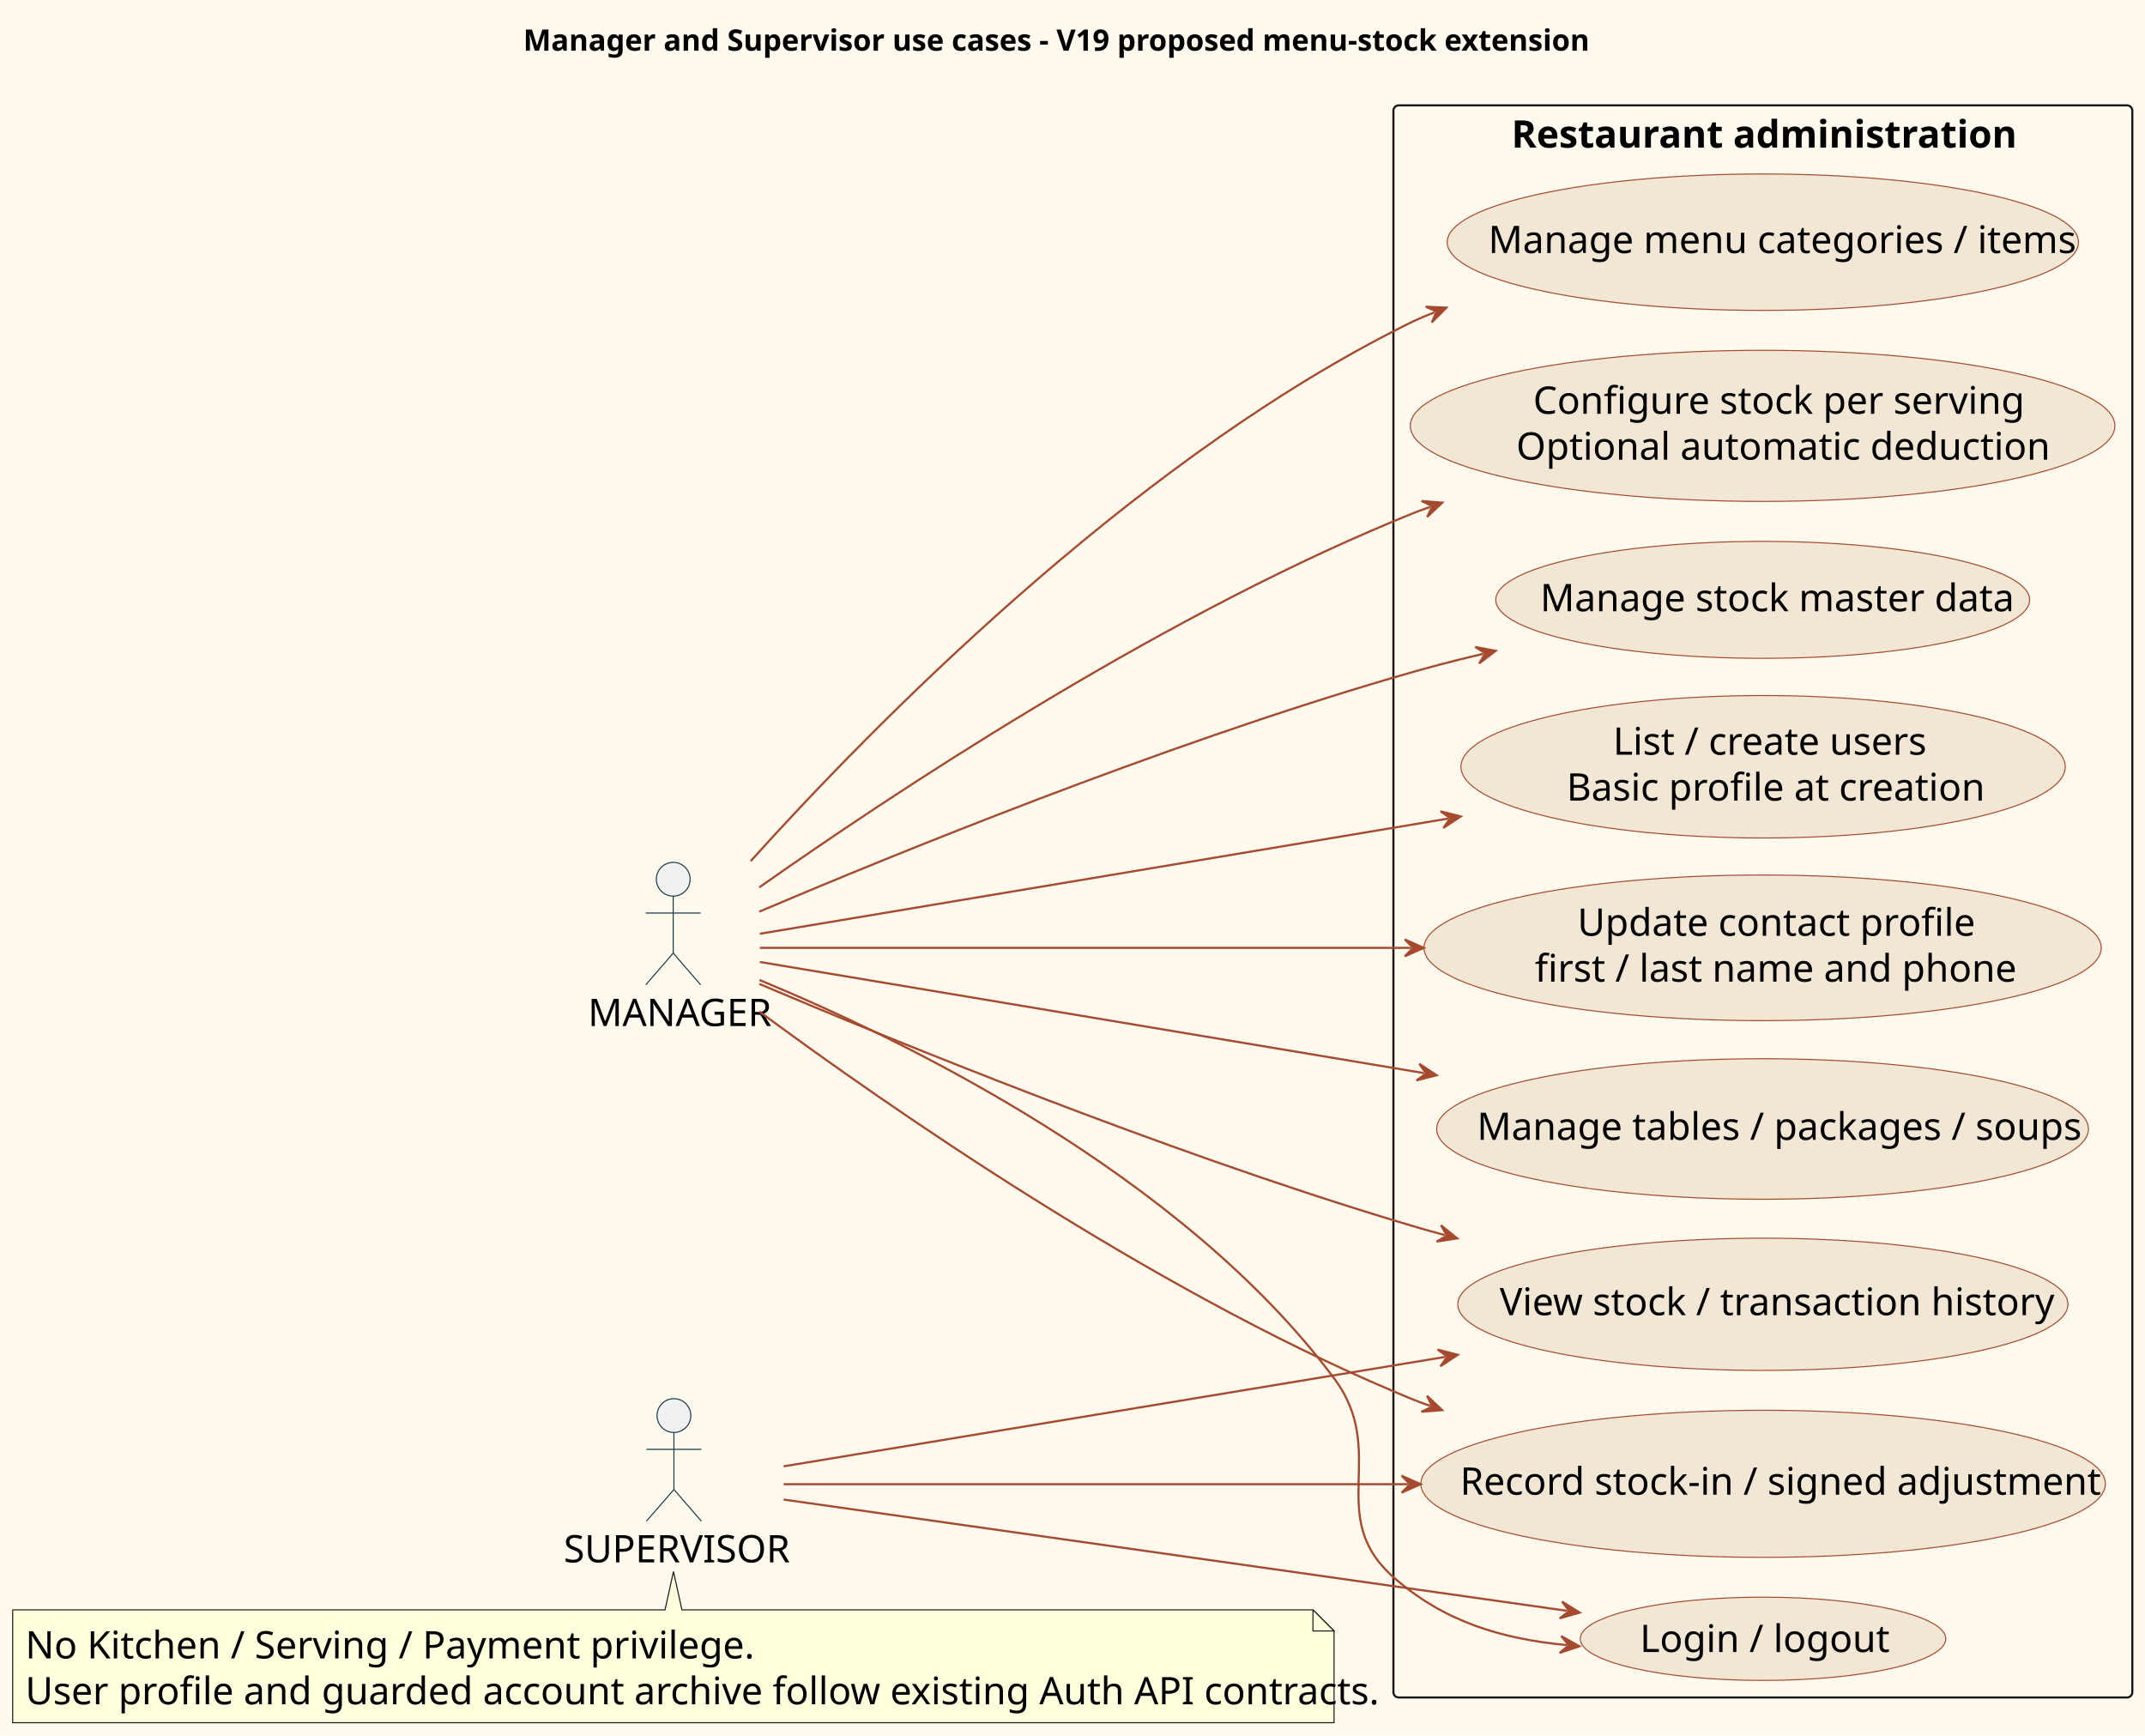
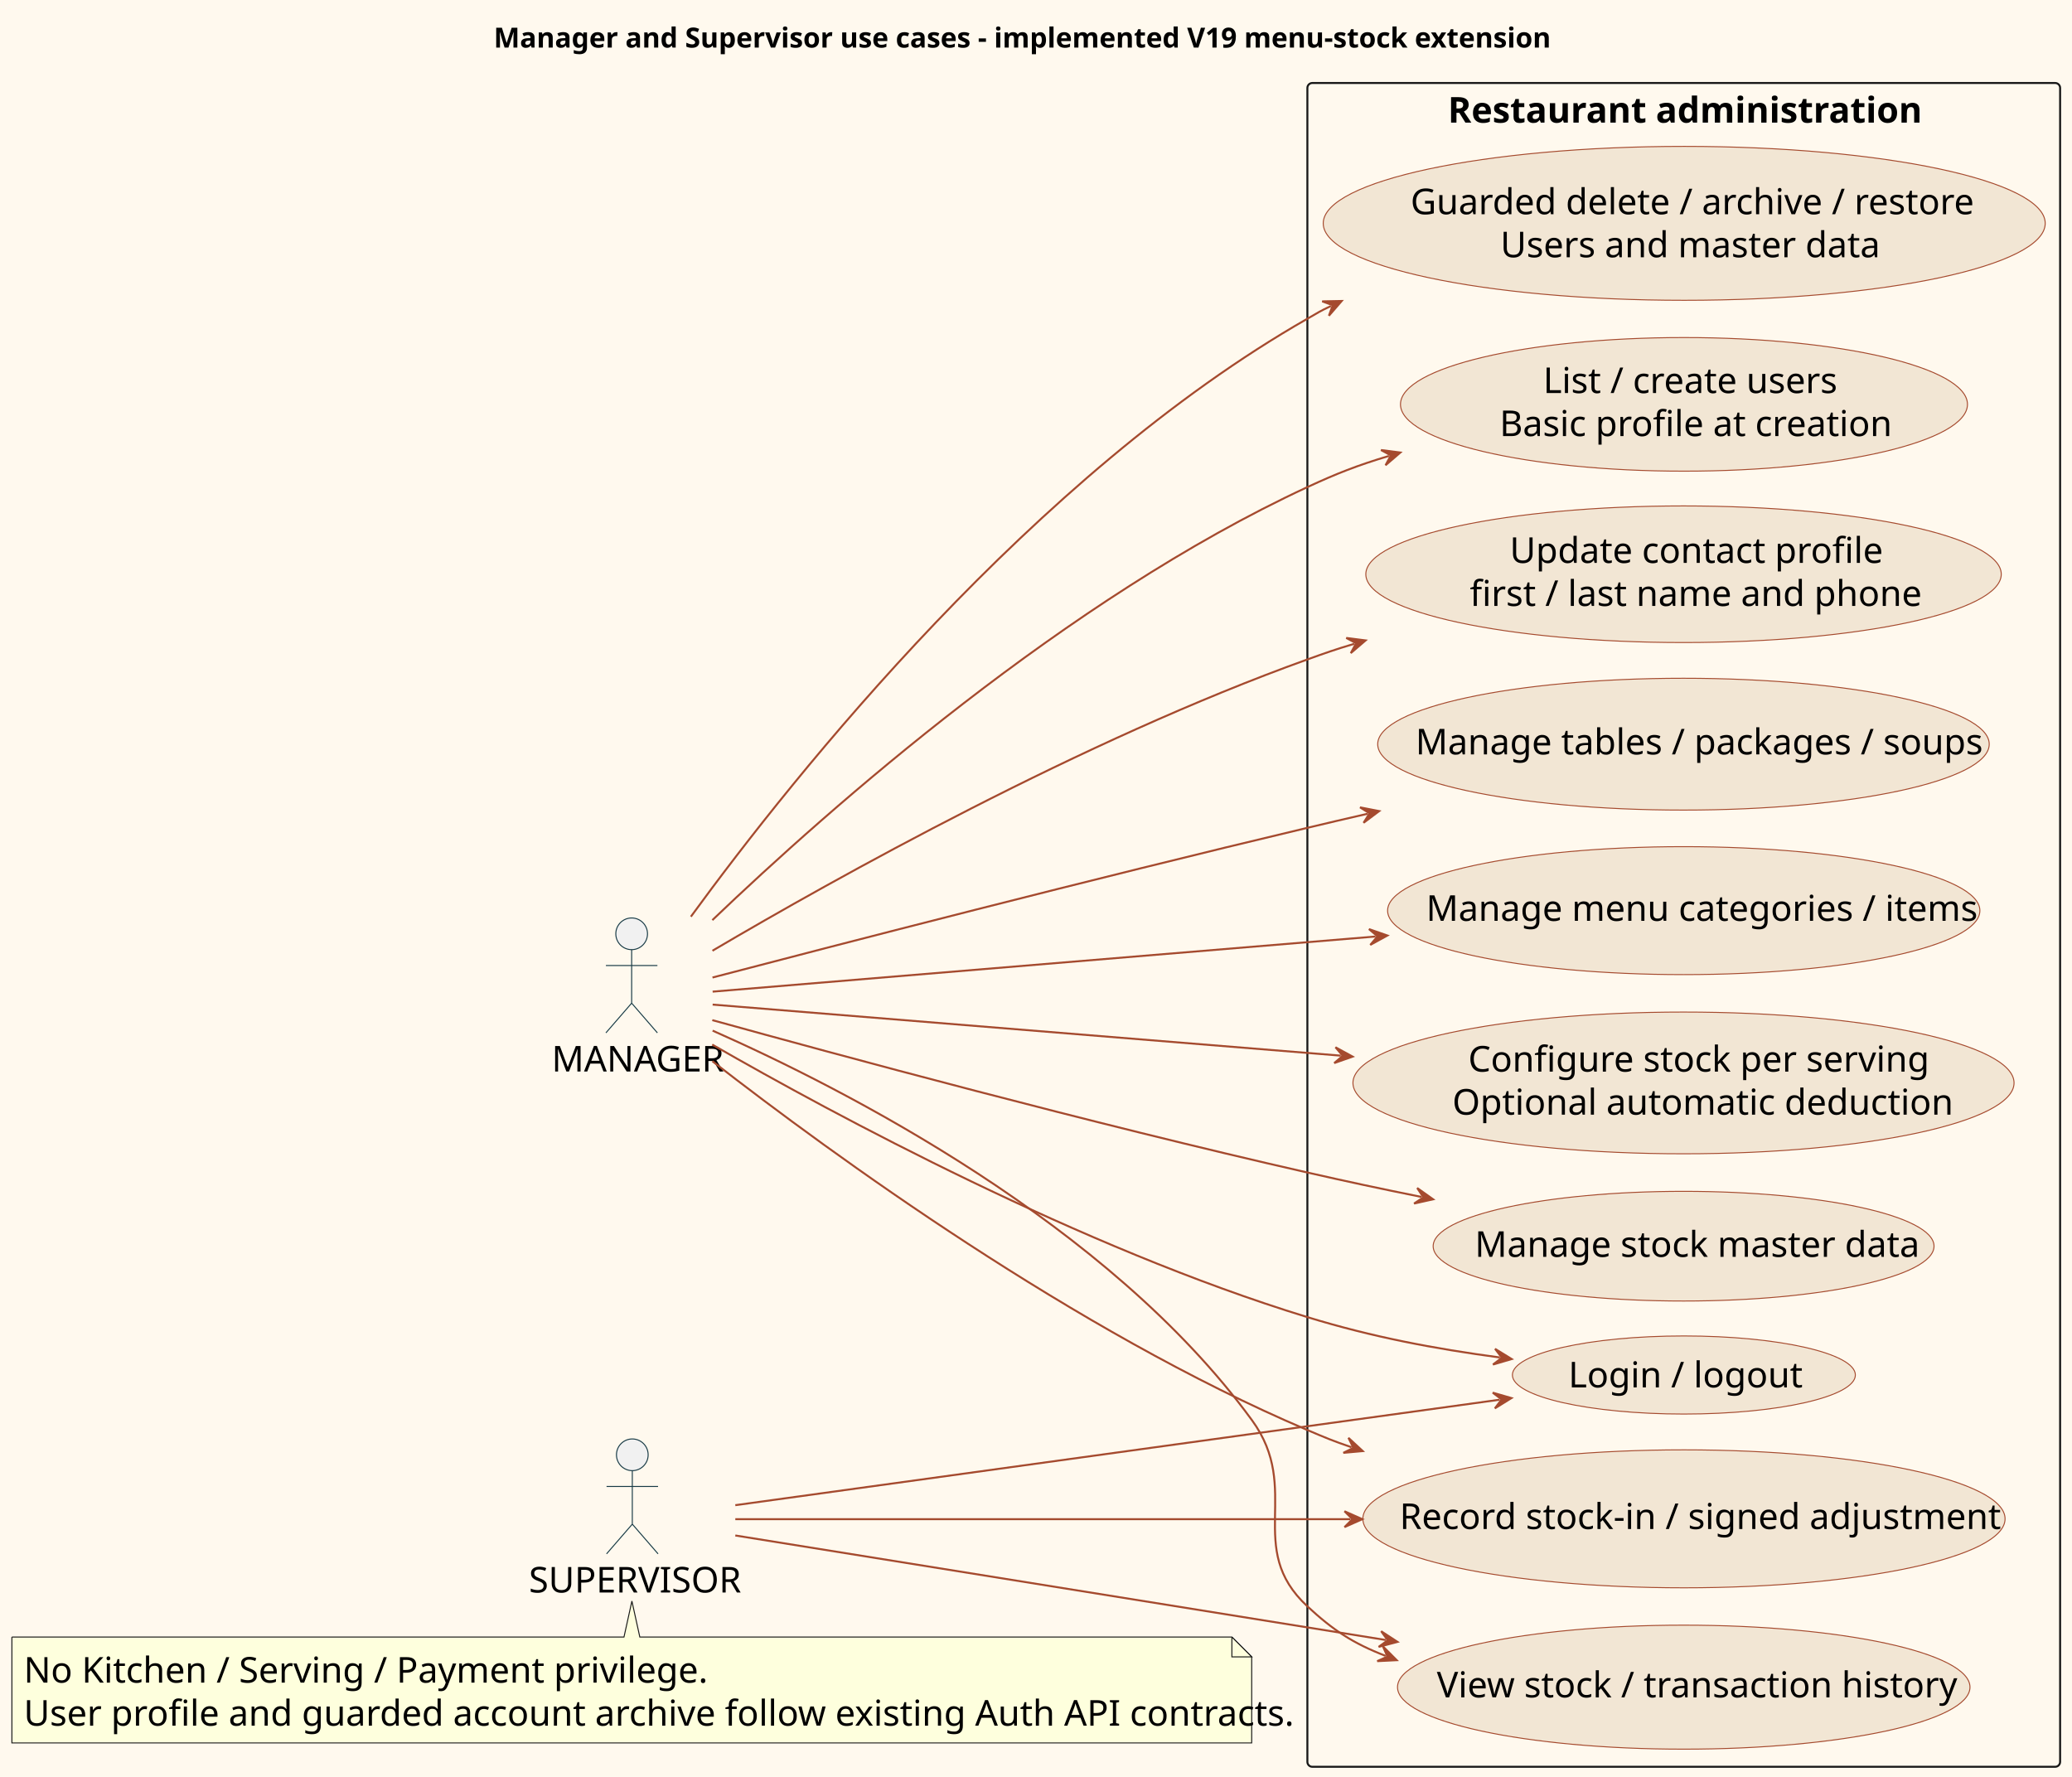
- <svg xmlns="http://www.w3.org/2000/svg" contentStyleType="text/css" data-diagram-type="DESCRIPTION" height="822px" preserveAspectRatio="none" style="width:1016px;height:822px;background:#FFF9EE;" version="1.1" viewBox="0 0 1016 822" width="1016px" zoomAndPan="magnify">
+ <svg xmlns="http://www.w3.org/2000/svg" contentStyleType="text/css" data-diagram-type="DESCRIPTION" height="897px" preserveAspectRatio="none" style="width:1046px;height:897px;background:#FFF9EE;" version="1.1" viewBox="0 0 1046 897" width="1046px" zoomAndPan="magnify">
  <defs />
  <g>
-     <rect fill="#FFF9EE" height="822" style="stroke:transparent;stroke-width:1;" width="1016" x="0" y="0" />
-     <text fill="#000000" font-family="Tahoma" font-size="14" font-weight="bold" lengthAdjust="spacing" textLength="513.338" x="247.831" y="24.007">Manager and Supervisor use cases - V19 proposed menu-stock extension</text>
+     <rect fill="#FFF9EE" height="897" style="stroke:transparent;stroke-width:1;" width="1046" x="0" y="0" />
+     <text fill="#000000" font-family="Tahoma" font-size="14" font-weight="bold" lengthAdjust="spacing" textLength="540.524" x="249.238" y="24.007">Manager and Supervisor use cases - implemented V19 menu-stock extension</text>
    <g id="cluster_Restaurant administration">
-       <rect fill="transparent" height="754" rx="2.5" ry="2.5" style="stroke:#181818;stroke-width:1;" width="350" x="660" y="49.898" />
-       <text fill="#000000" font-family="Tahoma" font-size="18" font-weight="bold" lengthAdjust="spacing" textLength="238.175" x="715.913" y="69.907">Restaurant administration</text>
+       <rect fill="transparent" height="850" rx="2.5" ry="2.5" style="stroke:#181818;stroke-width:1;" width="380" x="660" y="41.898" />
+       <text fill="#000000" font-family="Tahoma" font-size="18" font-weight="bold" lengthAdjust="spacing" textLength="238.175" x="730.913" y="61.907">Restaurant administration</text>
    </g>
    <g id="elem_Manager">
-       <ellipse cx="318.877" cy="416.398" fill="#F1F1F1" rx="8" ry="8" style="stroke:#173A45;stroke-width:0.5;" />
-       <path d="M318.877,424.398 L318.877,451.398 M305.877,432.398 L331.877,432.398 M318.877,451.398 L305.877,466.398 M318.877,451.398 L331.877,466.398 " fill="transparent" style="stroke:#173A45;stroke-width:0.5;" />
-       <text fill="#000000" font-family="Tahoma" font-size="18" lengthAdjust="spacing" textLength="80.754" x="278.5" y="485.907">MANAGER</text>
+       <ellipse cx="318.877" cy="471.398" fill="#F1F1F1" rx="8" ry="8" style="stroke:#173A45;stroke-width:0.5;" />
+       <path d="M318.877,479.398 L318.877,506.398 M305.877,487.398 L331.877,487.398 M318.877,506.398 L305.877,521.398 M318.877,506.398 L331.877,521.398 " fill="transparent" style="stroke:#173A45;stroke-width:0.5;" />
+       <text fill="#000000" font-family="Tahoma" font-size="18" lengthAdjust="spacing" textLength="80.754" x="278.5" y="540.907">MANAGER</text>
    </g>
    <g id="elem_Supervisor">
-       <ellipse cx="319.207" cy="670.398" fill="#F1F1F1" rx="8" ry="8" style="stroke:#173A45;stroke-width:0.5;" />
-       <path d="M319.207,678.398 L319.207,705.398 M306.207,686.398 L332.207,686.398 M319.207,705.398 L306.207,720.398 M319.207,705.398 L332.207,720.398 " fill="transparent" style="stroke:#173A45;stroke-width:0.5;" />
-       <text fill="#000000" font-family="Tahoma" font-size="18" lengthAdjust="spacing" textLength="104.414" x="267" y="739.907">SUPERVISOR</text>
+       <ellipse cx="319.207" cy="734.398" fill="#F1F1F1" rx="8" ry="8" style="stroke:#173A45;stroke-width:0.5;" />
+       <path d="M319.207,742.398 L319.207,769.398 M306.207,750.398 L332.207,750.398 M319.207,769.398 L306.207,784.398 M319.207,769.398 L332.207,784.398 " fill="transparent" style="stroke:#173A45;stroke-width:0.5;" />
+       <text fill="#000000" font-family="Tahoma" font-size="18" lengthAdjust="spacing" textLength="104.414" x="267" y="803.907">SUPERVISOR</text>
    </g>
-     <g id="elem_GMN26">
-       <path d="M6,762.398 L6,815.852 A0,0 0 0 0 6,815.852 L631.89,815.852 A0,0 0 0 0 631.89,815.852 L631.89,772.398 L621.89,762.398 L323,762.398 L319,744.242 L315,762.398 L6,762.398 A0,0 0 0 0 6,762.398 " fill="#FEFFDD" style="stroke:#181818;stroke-width:0.5;" />
-       <path d="M621.89,762.398 L621.89,772.398 L631.89,772.398 L621.89,762.398 " fill="#FEFFDD" style="stroke:#181818;stroke-width:0.5;" />
-       <text fill="#000000" font-family="Tahoma" font-size="18" lengthAdjust="spacing" textLength="327.999" x="12" y="785.407">No Kitchen / Serving / Payment privilege.</text>
-       <text fill="#000000" font-family="Tahoma" font-size="18" lengthAdjust="spacing" textLength="604.89" x="12" y="807.134">User profile and guarded account archive follow existing Auth API contracts.</text>
+     <g id="elem_GMN28">
+       <path d="M6,826.398 L6,879.852 A0,0 0 0 0 6,879.852 L631.89,879.852 A0,0 0 0 0 631.89,879.852 L631.89,836.398 L621.89,826.398 L323,826.398 L319,808.242 L315,826.398 L6,826.398 A0,0 0 0 0 6,826.398 " fill="#FEFFDD" style="stroke:#181818;stroke-width:0.5;" />
+       <path d="M621.89,826.398 L621.89,836.398 L631.89,836.398 L621.89,826.398 " fill="#FEFFDD" style="stroke:#181818;stroke-width:0.5;" />
+       <text fill="#000000" font-family="Tahoma" font-size="18" lengthAdjust="spacing" textLength="327.999" x="12" y="849.407">No Kitchen / Serving / Payment privilege.</text>
+       <text fill="#000000" font-family="Tahoma" font-size="18" lengthAdjust="spacing" textLength="604.89" x="12" y="871.134">User profile and guarded account archive follow existing Auth API contracts.</text>
    </g>
    <g id="elem_Login">
-       <ellipse cx="835.069" cy="776.112" fill="#F2E6D4" rx="86.569" ry="19.714" style="stroke:#A54A2E;stroke-width:0.5;" />
-       <text fill="#000000" font-family="Tahoma" font-size="18" lengthAdjust="spacing" textLength="110.628" x="776.755" y="782.367">Login / logout</text>
+       <ellipse cx="850.069" cy="694.112" fill="#F2E6D4" rx="86.569" ry="19.714" style="stroke:#A54A2E;stroke-width:0.5;" />
+       <text fill="#000000" font-family="Tahoma" font-size="18" lengthAdjust="spacing" textLength="110.628" x="791.755" y="700.367">Login / logout</text>
    </g>
    <g id="elem_Users">
-       <ellipse cx="835.115" cy="363.124" fill="#F2E6D4" rx="143.115" ry="33.726" style="stroke:#A54A2E;stroke-width:0.5;" />
-       <text fill="#000000" font-family="Tahoma" font-size="18" lengthAdjust="spacing" textLength="142.154" x="764.038" y="357.407">List / create users</text>
-       <text fill="#000000" font-family="Tahoma" font-size="18" lengthAdjust="spacing" textLength="186.152" x="742.039" y="379.133">Basic profile at creation</text>
+       <ellipse cx="850.115" cy="204.124" fill="#F2E6D4" rx="143.115" ry="33.726" style="stroke:#A54A2E;stroke-width:0.5;" />
+       <text fill="#000000" font-family="Tahoma" font-size="18" lengthAdjust="spacing" textLength="142.154" x="779.038" y="198.407">List / create users</text>
+       <text fill="#000000" font-family="Tahoma" font-size="18" lengthAdjust="spacing" textLength="186.152" x="757.039" y="220.133">Basic profile at creation</text>
    </g>
    <g id="elem_Profile">
-       <ellipse cx="834.895" cy="448.877" fill="#F2E6D4" rx="160.395" ry="34.479" style="stroke:#A54A2E;stroke-width:0.5;" />
-       <text fill="#000000" font-family="Tahoma" font-size="18" lengthAdjust="spacing" textLength="175.447" x="747.171" y="443.16">Update contact profile</text>
-       <text fill="#000000" font-family="Tahoma" font-size="18" lengthAdjust="spacing" textLength="215.789" x="727" y="464.886">first / last name and phone</text>
+       <ellipse cx="849.895" cy="289.877" fill="#F2E6D4" rx="160.395" ry="34.479" style="stroke:#A54A2E;stroke-width:0.5;" />
+       <text fill="#000000" font-family="Tahoma" font-size="18" lengthAdjust="spacing" textLength="175.447" x="762.171" y="284.16">Update contact profile</text>
+       <text fill="#000000" font-family="Tahoma" font-size="18" lengthAdjust="spacing" textLength="215.789" x="742" y="305.886">first / last name and phone</text>
    </g>
    <g id="elem_Catalog">
-       <ellipse cx="834.859" cy="534.67" fill="#F2E6D4" rx="154.359" ry="33.272" style="stroke:#A54A2E;stroke-width:0.5;" />
-       <text fill="#000000" font-family="Tahoma" font-size="18" lengthAdjust="spacing" textLength="270.554" x="699.582" y="539.816">Manage tables / packages / soups</text>
+       <ellipse cx="849.859" cy="375.67" fill="#F2E6D4" rx="154.359" ry="33.272" style="stroke:#A54A2E;stroke-width:0.5;" />
+       <text fill="#000000" font-family="Tahoma" font-size="18" lengthAdjust="spacing" textLength="270.554" x="714.582" y="380.816">Manage tables / packages / soups</text>
    </g>
    <g id="elem_Menu">
-       <ellipse cx="834.998" cy="114.698" fill="#F2E6D4" rx="149.498" ry="32.3" style="stroke:#A54A2E;stroke-width:0.5;" />
-       <text fill="#000000" font-family="Tahoma" font-size="18" lengthAdjust="spacing" textLength="260.112" x="704.942" y="119.844">Manage menu categories / items</text>
+       <ellipse cx="849.998" cy="459.698" fill="#F2E6D4" rx="149.498" ry="32.3" style="stroke:#A54A2E;stroke-width:0.5;" />
+       <text fill="#000000" font-family="Tahoma" font-size="18" lengthAdjust="spacing" textLength="260.112" x="719.942" y="464.844">Manage menu categories / items</text>
    </g>
    <g id="elem_Recipe">
-       <ellipse cx="834.874" cy="201.673" fill="#F2E6D4" rx="166.874" ry="35.775" style="stroke:#A54A2E;stroke-width:0.5;" />
-       <text fill="#000000" font-family="Tahoma" font-size="18" lengthAdjust="spacing" textLength="217.353" x="726.197" y="195.955">Configure stock per serving</text>
-       <text fill="#000000" font-family="Tahoma" font-size="18" lengthAdjust="spacing" textLength="233.385" x="718.181" y="217.682">Optional automatic deduction</text>
+       <ellipse cx="849.874" cy="546.673" fill="#F2E6D4" rx="166.874" ry="35.775" style="stroke:#A54A2E;stroke-width:0.5;" />
+       <text fill="#000000" font-family="Tahoma" font-size="18" lengthAdjust="spacing" textLength="217.353" x="741.197" y="540.955">Configure stock per serving</text>
+       <text fill="#000000" font-family="Tahoma" font-size="18" lengthAdjust="spacing" textLength="233.385" x="733.181" y="562.682">Optional automatic deduction</text>
    </g>
    <g id="elem_Master">
-       <ellipse cx="834.925" cy="284.083" fill="#F2E6D4" rx="126.425" ry="27.685" style="stroke:#A54A2E;stroke-width:0.5;" />
-       <text fill="#000000" font-family="Tahoma" font-size="18" lengthAdjust="spacing" textLength="209.645" x="729.514" y="289.469">Manage stock master data</text>
+       <ellipse cx="849.925" cy="629.083" fill="#F2E6D4" rx="126.425" ry="27.685" style="stroke:#A54A2E;stroke-width:0.5;" />
+       <text fill="#000000" font-family="Tahoma" font-size="18" lengthAdjust="spacing" textLength="209.645" x="744.514" y="634.469">Manage stock master data</text>
+     </g>
+     <g id="elem_Lifecycle">
+       <ellipse cx="850.239" cy="112.746" fill="#F2E6D4" rx="182.239" ry="38.848" style="stroke:#A54A2E;stroke-width:0.5;" />
+       <text fill="#000000" font-family="Tahoma" font-size="18" lengthAdjust="spacing" textLength="270.334" x="712.072" y="108.137">Guarded delete / archive / restore</text>
+       <text fill="#000000" font-family="Tahoma" font-size="18" lengthAdjust="spacing" textLength="179.587" x="757.445" y="129.864">Users and master data</text>
    </g>
    <g id="elem_Read">
-       <ellipse cx="835" cy="617.698" fill="#F2E6D4" rx="144.5" ry="31.3" style="stroke:#A54A2E;stroke-width:0.5;" />
-       <text fill="#000000" font-family="Tahoma" font-size="18" lengthAdjust="spacing" textLength="249.319" x="710.34" y="622.844">View stock / transaction history</text>
+       <ellipse cx="850" cy="851.698" fill="#F2E6D4" rx="144.5" ry="31.3" style="stroke:#A54A2E;stroke-width:0.5;" />
+       <text fill="#000000" font-family="Tahoma" font-size="18" lengthAdjust="spacing" textLength="249.319" x="725.34" y="856.844">View stock / transaction history</text>
    </g>
    <g id="elem_Move">
-       <ellipse cx="835.106" cy="702.72" fill="#F2E6D4" rx="162.106" ry="34.821" style="stroke:#A54A2E;stroke-width:0.5;" />
-       <text fill="#000000" font-family="Tahoma" font-size="18" lengthAdjust="spacing" textLength="287.095" x="691.558" y="707.865">Record stock-in / signed adjustment</text>
+       <ellipse cx="850.106" cy="766.72" fill="#F2E6D4" rx="162.106" ry="34.821" style="stroke:#A54A2E;stroke-width:0.5;" />
+       <text fill="#000000" font-family="Tahoma" font-size="18" lengthAdjust="spacing" textLength="287.095" x="706.558" y="771.865">Record stock-in / signed adjustment</text>
    </g>
-     <polygon fill="#A54A2E" points="748.071,779.661,739.49,774.827,743.093,779.188,738.733,782.792,748.071,779.661" style="stroke:#A54A2E;stroke-width:1;" />
-     <path d="M359.748,464.113 C426.173,491.572 559.57,555.742 632,652.898 C658.054,687.847 627.32,718.049 660,746.898 C683.877,767.977 711.098,776.148 742.098,779.093 " fill="transparent" style="stroke:#A54A2E;stroke-width:1;" />
-     <polygon fill="#A54A2E" points="748.23,763.717,739.882,758.491,743.28,763.014,738.757,766.412,748.23,763.717" style="stroke:#A54A2E;stroke-width:1;" />
-     <path d="M371.163,710.165 C459.276,722.679 634.606,747.58 742.29,762.874 " fill="transparent" style="stroke:#A54A2E;stroke-width:1;" />
-     <polygon fill="#A54A2E" points="691.886,386.676,682.35,384.216,686.955,387.501,683.67,392.107,691.886,386.676" style="stroke:#A54A2E;stroke-width:1;" />
-     <path d="M359.905,442.222 C430.254,430.451 573.6,406.467 685.968,387.666 " fill="transparent" style="stroke:#A54A2E;stroke-width:1;" />
-     <polygon fill="#A54A2E" points="674.375,448.898,665.375,444.898,669.375,448.898,665.375,452.898,674.375,448.898" style="stroke:#A54A2E;stroke-width:1;" />
-     <path d="M359.905,448.898 C426.657,448.898 558.46,448.898 668.375,448.898 " fill="transparent" style="stroke:#A54A2E;stroke-width:1;" />
-     <polygon fill="#A54A2E" points="680.463,509.209,672.247,503.779,675.532,508.384,670.927,511.669,680.463,509.209" style="stroke:#A54A2E;stroke-width:1;" />
-     <path d="M359.905,455.575 C427.895,466.951 563.679,489.67 674.546,508.219 " fill="transparent" style="stroke:#A54A2E;stroke-width:1;" />
-     <polygon fill="#A54A2E" points="685.114,145.715,675.277,145.244,680.453,147.525,678.172,152.701,685.114,145.715" style="stroke:#A54A2E;stroke-width:1;" />
-     <path d="M355.549,407.822 C412.999,344.117 532.739,222.06 660,156.898 C668.022,152.791 670.865,151.247 679.521,147.887 " fill="transparent" style="stroke:#A54A2E;stroke-width:1;" />
-     <polygon fill="#A54A2E" points="683.155,238.048,673.338,237.264,678.439,239.708,675.994,244.81,683.155,238.048" style="stroke:#A54A2E;stroke-width:1;" />
-     <path d="M359.634,420.24 C421.123,376.992 544.483,295.002 660,246.898 C667.489,243.78 669.592,242.823 677.496,240.041 " fill="transparent" style="stroke:#A54A2E;stroke-width:1;" />
-     <polygon fill="#A54A2E" points="708.451,308.233,698.773,306.406,703.585,309.381,700.61,314.192,708.451,308.233" style="stroke:#A54A2E;stroke-width:1;" />
-     <path d="M359.636,431.739 C422.395,405.082 548.924,353.416 660,320.898 C675.561,316.343 686.218,313.478 702.611,309.61 " fill="transparent" style="stroke:#A54A2E;stroke-width:1;" />
-     <polygon fill="#A54A2E" points="690.212,586.475,682.55,580.288,685.382,585.185,680.485,588.017,690.212,586.475" style="stroke:#A54A2E;stroke-width:1;" />
-     <path d="M359.686,465.992 C422.512,492.585 549.131,544.294 660,577.898 C669.789,580.865 674.149,582.183 684.416,584.927 " fill="transparent" style="stroke:#A54A2E;stroke-width:1;" />
-     <polygon fill="#A54A2E" points="683.086,667.816,675.934,661.044,678.372,666.149,673.267,668.587,683.086,667.816" style="stroke:#A54A2E;stroke-width:1;" />
-     <path d="M359.656,479.055 C420.93,524.297 543.721,609.67 660,658.898 C667.46,662.057 669.543,663.027 677.429,665.816 " fill="transparent" style="stroke:#A54A2E;stroke-width:1;" />
-     <polygon fill="#A54A2E" points="690.497,641.63,680.965,639.152,685.564,642.445,682.27,647.044,690.497,641.63" style="stroke:#A54A2E;stroke-width:1;" />
-     <path d="M371.163,694.438 C444.929,682.239 578.066,660.222 684.577,642.608 " fill="transparent" style="stroke:#A54A2E;stroke-width:1;" />
-     <polygon fill="#A54A2E" points="672.901,702.898,663.901,698.898,667.901,702.898,663.901,706.898,672.901,702.898" style="stroke:#A54A2E;stroke-width:1;" />
-     <path d="M371.163,702.898 C440.93,702.898 563.099,702.898 666.901,702.898 " fill="transparent" style="stroke:#A54A2E;stroke-width:1;" />
+     <polygon fill="#A54A2E" points="763.146,686.063,754.754,680.908,758.19,685.401,753.696,688.837,763.146,686.063" style="stroke:#A54A2E;stroke-width:1;" />
+     <path d="M359.549,527.313 C421.426,562.846 545.878,629.94 660,664.898 C693.01,675.01 724.445,680.899 757.198,685.269 " fill="transparent" style="stroke:#A54A2E;stroke-width:1;" />
+     <polygon fill="#A54A2E" points="763.025,705.763,753.563,703.03,758.072,706.446,754.657,710.955,763.025,705.763" style="stroke:#A54A2E;stroke-width:1;" />
+     <path d="M371.203,759.833 C461.956,747.309 645.964,721.917 757.082,706.583 " fill="transparent" style="stroke:#A54A2E;stroke-width:1;" />
+     <polygon fill="#A54A2E" points="706.934,228.439,697.165,227.188,702.144,229.873,699.46,234.852,706.934,228.439" style="stroke:#A54A2E;stroke-width:1;" />
+     <path d="M359.61,464.485 C419.394,407.325 538.646,302.127 660,245.898 C674.792,239.045 685.014,235.001 701.186,230.16 " fill="transparent" style="stroke:#A54A2E;stroke-width:1;" />
+     <polygon fill="#A54A2E" points="689.392,323.286,679.624,322.032,684.602,324.718,681.915,329.696,689.392,323.286" style="stroke:#A54A2E;stroke-width:1;" />
+     <path d="M359.668,479.936 C421.702,443.401 546.361,373.718 660,332.898 C669.501,329.486 673.622,328.001 683.644,325.005 " fill="transparent" style="stroke:#A54A2E;stroke-width:1;" />
+     <polygon fill="#A54A2E" points="696.246,409.445,686.579,407.559,691.372,410.563,688.369,415.356,696.246,409.445" style="stroke:#A54A2E;stroke-width:1;" />
+     <path d="M359.689,493.461 C423.043,476.889 551.001,443.789 660,417.898 C671.773,415.102 678.125,413.604 690.398,410.787 " fill="transparent" style="stroke:#A54A2E;stroke-width:1;" />
+     <polygon fill="#A54A2E" points="700.396,472.259,691.095,469.019,695.413,472.673,691.758,476.991,700.396,472.259" style="stroke:#A54A2E;stroke-width:1;" />
+     <path d="M359.761,500.591 C431.125,494.656 578.341,482.411 694.417,472.756 " fill="transparent" style="stroke:#A54A2E;stroke-width:1;" />
+     <polygon fill="#A54A2E" points="682.842,533.392,674.195,528.676,677.858,532.987,673.547,536.65,682.842,533.392" style="stroke:#A54A2E;stroke-width:1;" />
+     <path d="M359.761,507.13 C427.581,512.643 563.325,523.677 676.861,532.906 " fill="transparent" style="stroke:#A54A2E;stroke-width:1;" />
+     <polygon fill="#A54A2E" points="723.477,605.42,715.446,599.719,718.576,604.431,713.863,607.561,723.477,605.42" style="stroke:#A54A2E;stroke-width:1;" />
+     <path d="M359.593,514.97 C422.815,532.463 550.595,567.055 660,591.898 C680.46,596.544 696.364,599.949 717.595,604.234 " fill="transparent" style="stroke:#A54A2E;stroke-width:1;" />
+     <polygon fill="#A54A2E" points="677.328,151.937,667.481,152.134,672.8,154.059,670.875,159.379,677.328,151.937" style="stroke:#A54A2E;stroke-width:1;" />
+     <path d="M348.774,462.736 C401.714,390.203 521.871,239.848 660,160.898 C665.585,157.707 665.948,157.27 671.894,154.483 " fill="transparent" style="stroke:#A54A2E;stroke-width:1;" />
+     <polygon fill="#A54A2E" points="705.094,838.08,698.139,831.106,700.43,836.279,695.257,838.569,705.094,838.08" style="stroke:#A54A2E;stroke-width:1;" />
+     <path d="M359.752,520.273 C426.181,549.667 559.584,617.712 632,716.898 C657.705,752.105 628.029,781.266 660,810.898 C672.928,822.881 682.905,829.512 699.497,835.918 " fill="transparent" style="stroke:#A54A2E;stroke-width:1;" />
+     <polygon fill="#A54A2E" points="687.961,732.526,680.734,725.835,683.228,730.912,678.151,733.407,687.961,732.526" style="stroke:#A54A2E;stroke-width:1;" />
+     <path d="M359.615,535.695 C420.591,583.096 542.715,672.042 660,721.898 C669.002,725.725 672.711,727.326 682.282,730.59 " fill="transparent" style="stroke:#A54A2E;stroke-width:1;" />
+     <polygon fill="#A54A2E" points="705.492,828.84,697.241,823.462,700.555,828.046,695.971,831.361,705.492,828.84" style="stroke:#A54A2E;stroke-width:1;" />
+     <path d="M371.203,775.126 C447.695,787.417 588.734,810.079 699.568,827.888 " fill="transparent" style="stroke:#A54A2E;stroke-width:1;" />
+     <polygon fill="#A54A2E" points="687.738,766.898,678.738,762.898,682.738,766.898,678.738,770.898,687.738,766.898" style="stroke:#A54A2E;stroke-width:1;" />
+     <path d="M371.203,766.898 C443.676,766.898 573.409,766.898 681.738,766.898 " fill="transparent" style="stroke:#A54A2E;stroke-width:1;" />
  </g>
</svg>
